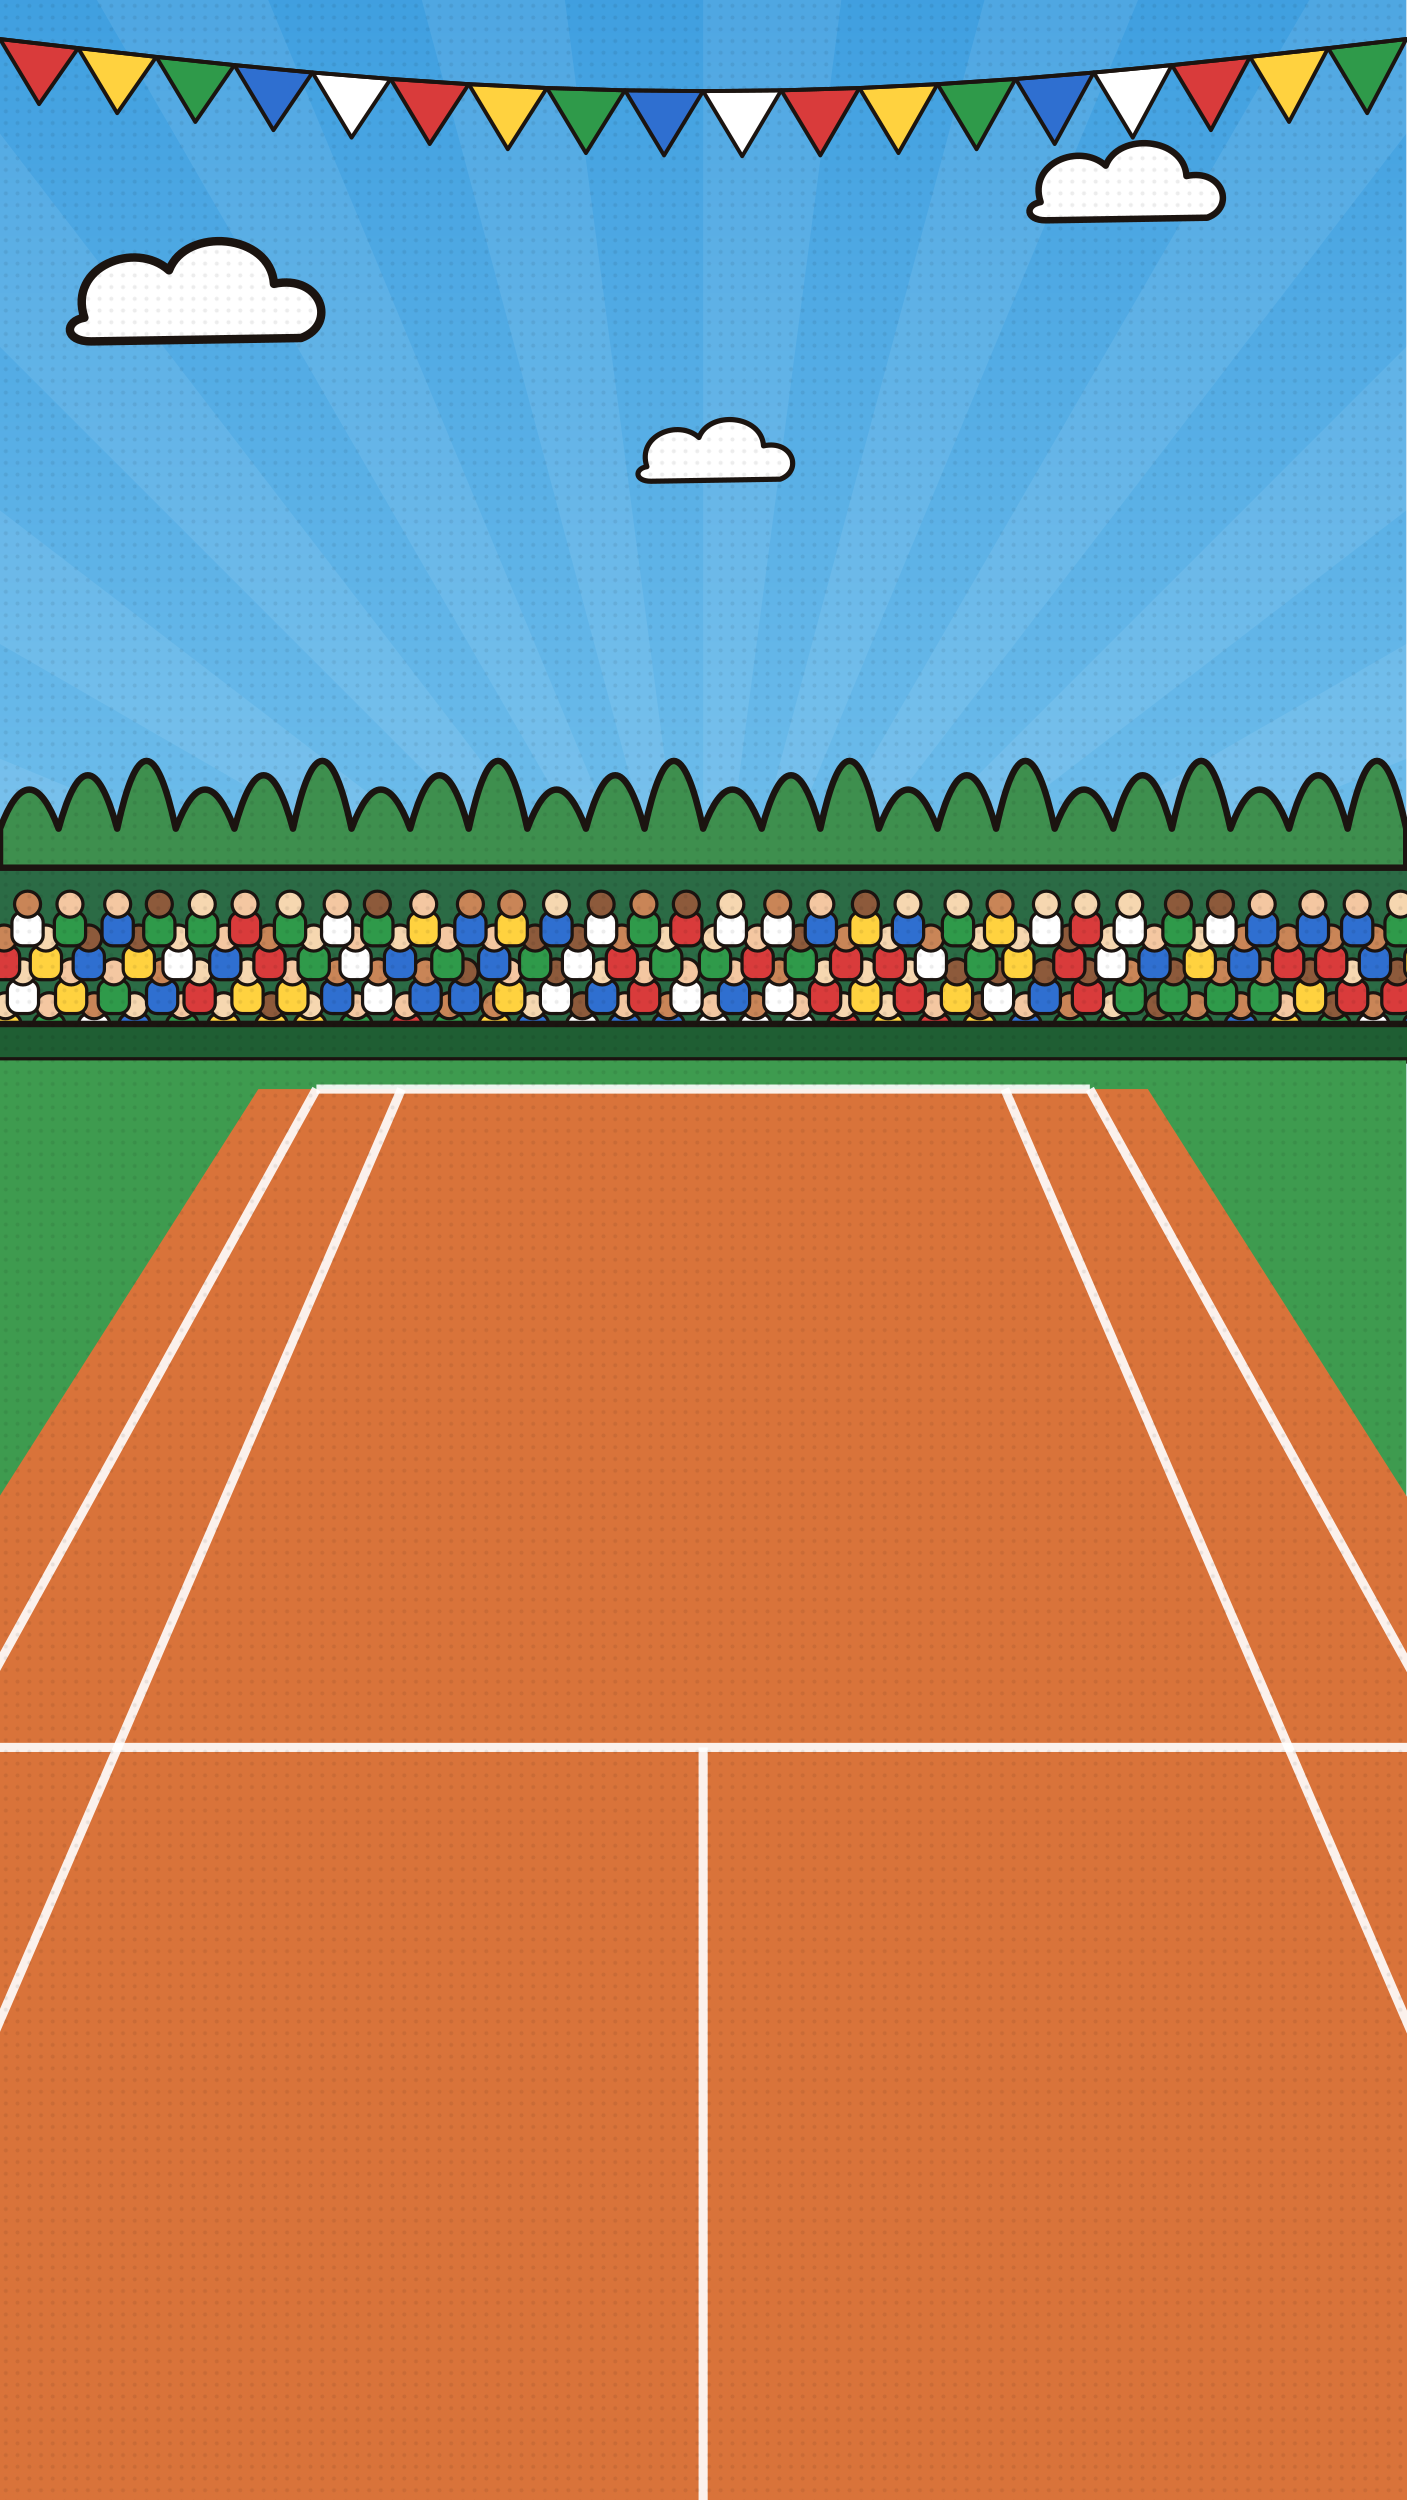
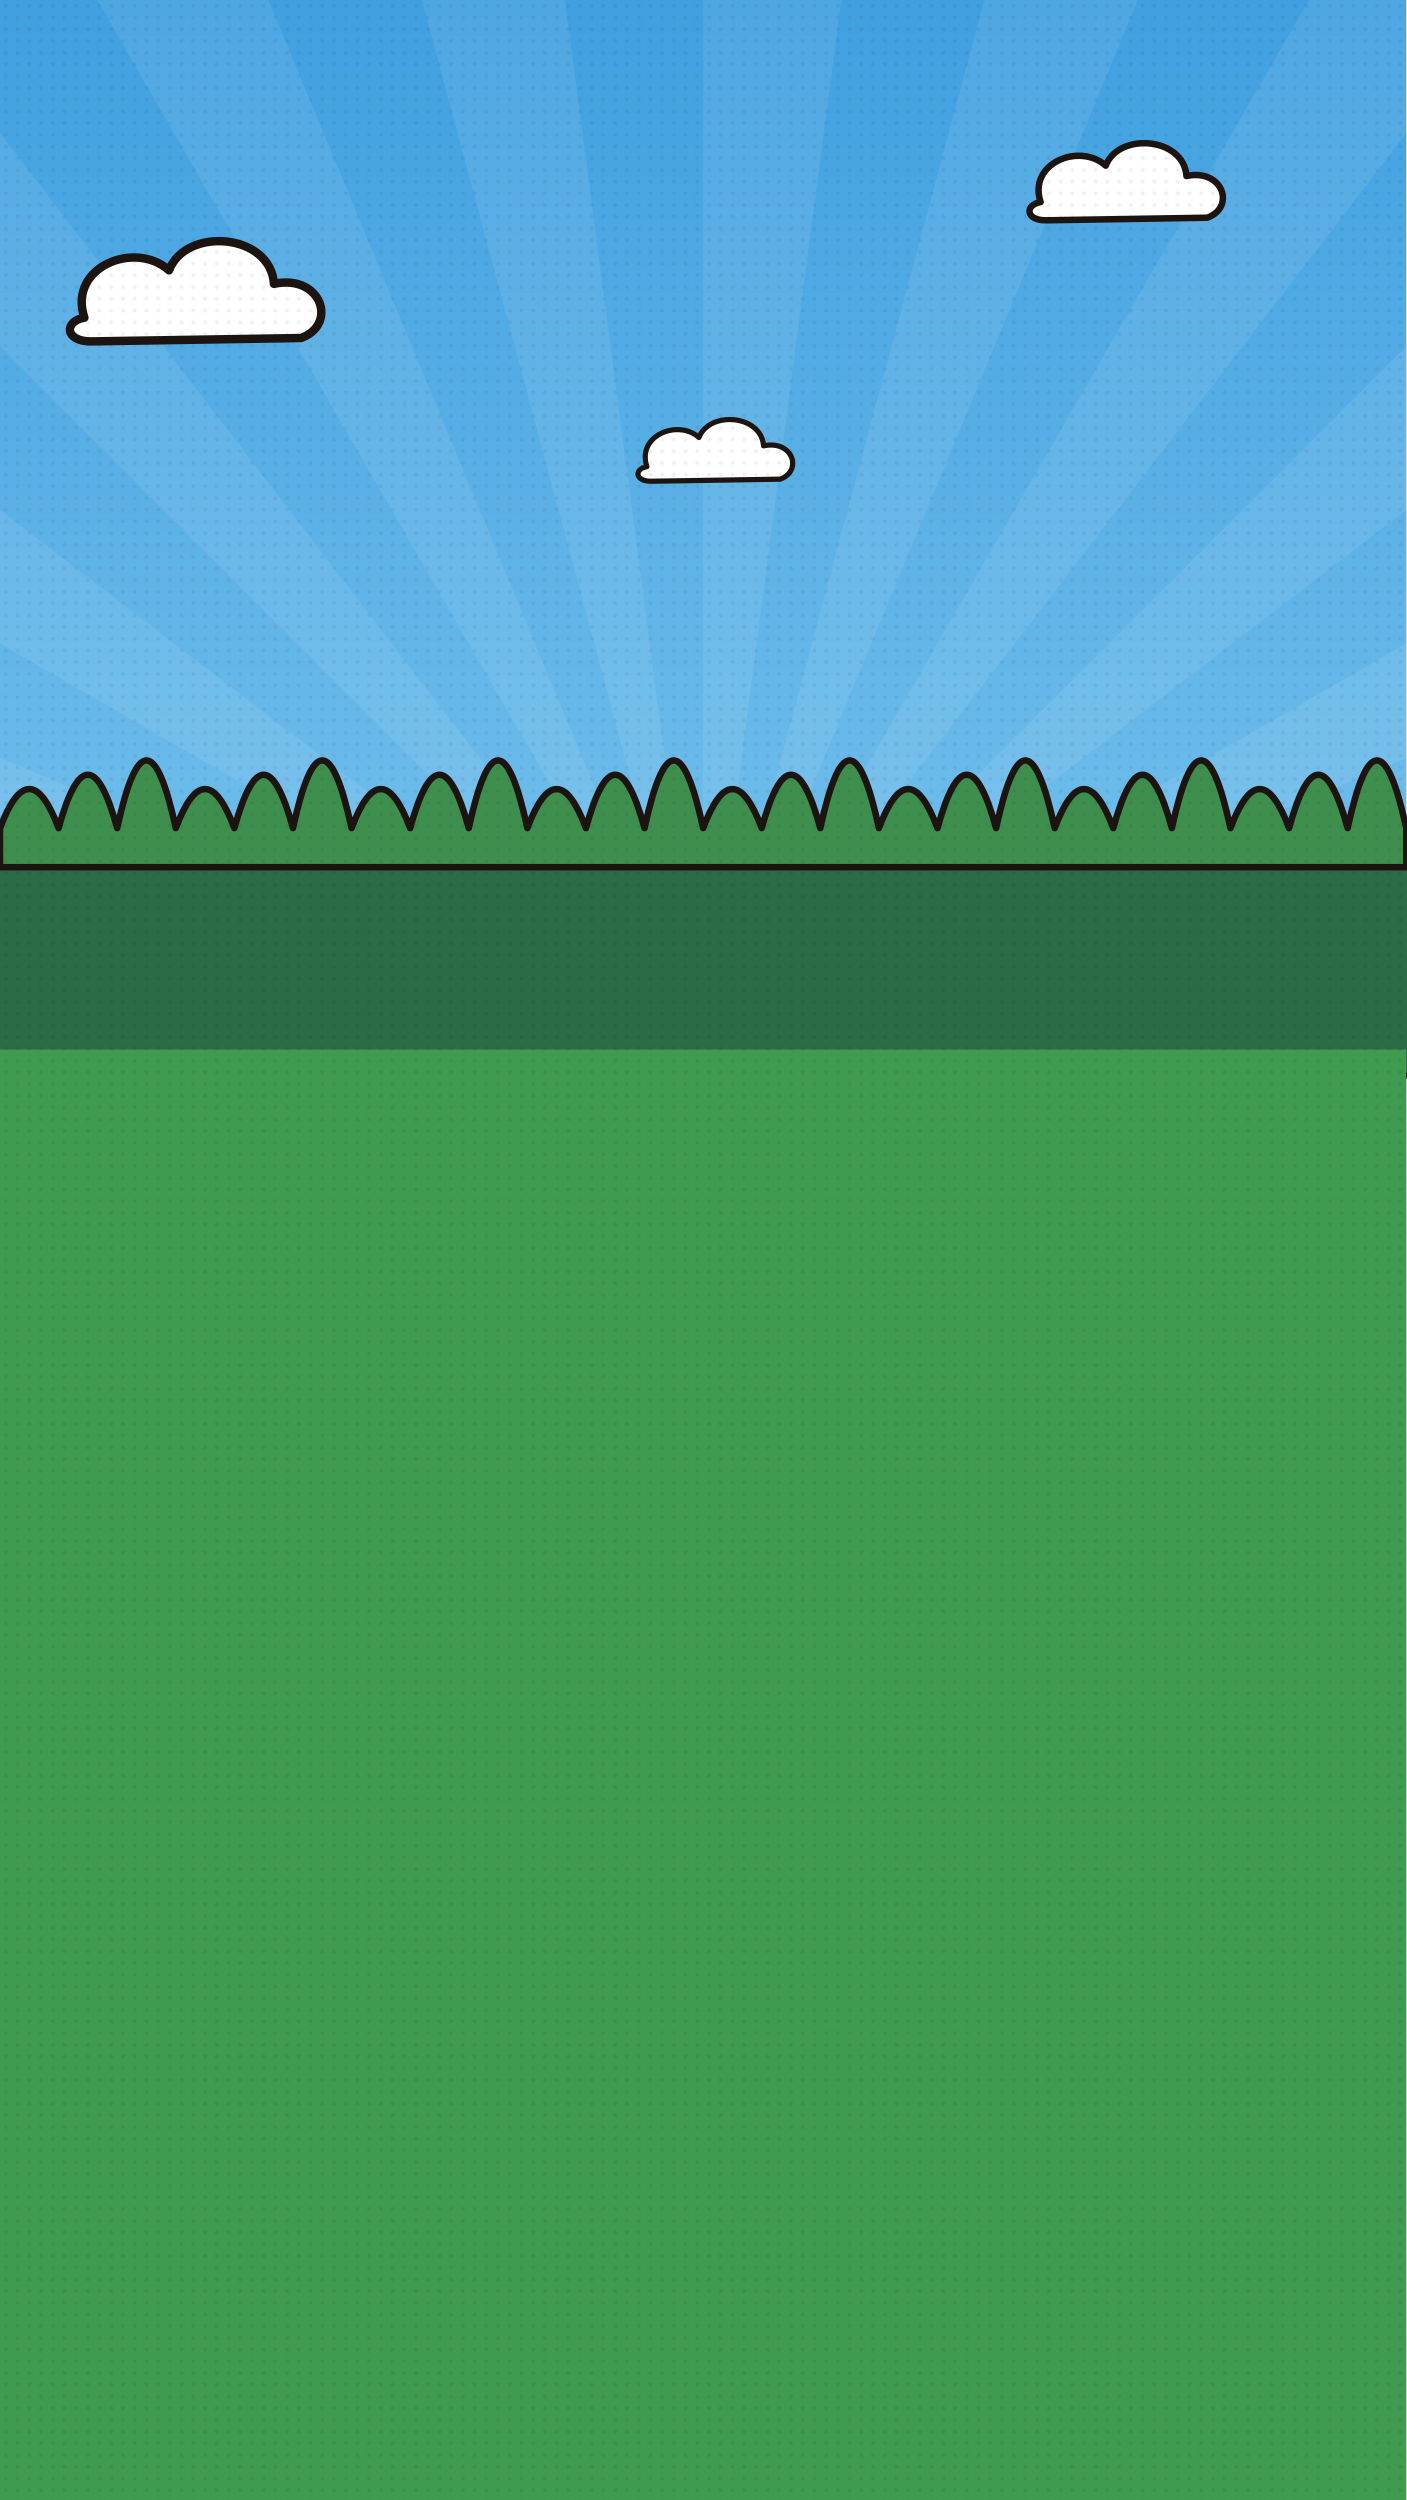
<svg xmlns="http://www.w3.org/2000/svg" width="1080" height="1920" viewBox="0 0 1080 1920">
  <style>.lg{font-family:'Luckiest Guy',sans-serif}.li{font-family:'Lilita One',sans-serif}</style>
  <defs>
    <linearGradient id="gold" x1="0" y1="0" x2="0" y2="1">
      <stop offset="0" stop-color="#fff2a8" />
      <stop offset=".45" stop-color="#ffc83a" />
      <stop offset="1" stop-color="#e08a12" />
    </linearGradient>
    <linearGradient id="goldText" x1="0" y1="0" x2="0" y2="1">
      <stop offset="0" stop-color="#fff7c2" />
      <stop offset=".5" stop-color="#ffd23f" />
      <stop offset=".51" stop-color="#ffb21e" />
      <stop offset="1" stop-color="#f47d12" />
    </linearGradient>
    <radialGradient id="ballG" cx=".38" cy=".32" r=".8">
      <stop offset="0" stop-color="#fbffb0" />
      <stop offset=".55" stop-color="#d9ef3b" />
      <stop offset="1" stop-color="#a9c21c" />
    </radialGradient>
    <pattern id="dots" width="9" height="9" patternUnits="userSpaceOnUse">
      <circle cx="4.5" cy="4.5" r="1.6" fill="#000" opacity=".16" />
    </pattern>
    <pattern id="dotsL" width="9" height="9" patternUnits="userSpaceOnUse">
      <circle cx="4.5" cy="4.5" r="1.6" fill="#fff" opacity=".18" />
    </pattern>
    <pattern id="grain" width="6" height="6" patternUnits="userSpaceOnUse">
      <circle cx="1" cy="2" r=".6" fill="#000" opacity=".06" />
      <circle cx="4" cy="5" r=".5" fill="#fff" opacity=".07" />
    </pattern>
    <filter id="comic" x="-20%" y="-20%" width="150%" height="150%">
      <feOffset dx="5" dy="6" in="SourceAlpha" result="o" />
      <feFlood flood-color="#000" flood-opacity=".38" />
      <feComposite in2="o" operator="in" result="s" />
      <feMerge>
        <feMergeNode in="s" />
        <feMergeNode in="SourceGraphic" />
      </feMerge>
    </filter>
  </defs>
  <linearGradient id="sky" x1="0" y1="0" x2="0" y2="1">
    <stop offset="0" stop-color="#3f9fe0" />
    <stop offset=".7" stop-color="#9fdcf6" />
    <stop offset="1" stop-color="#ffe9b0" />
  </linearGradient>
  <rect width="1080" height="1920" fill="url(#sky)" />
-   <path d="M540,806.4L2460,806.4L2443.57,1057.01Z" fill="#fff" opacity="0.08" />
-   <path d="M540,806.4L2394.58,1303.33L2313.85,1541.15Z" fill="#fff" opacity="0.08" />
-   <path d="M540,806.4L2202.77,1766.4L2063.24,1975.22Z" fill="#fff" opacity="0.08" />
-   <path d="M540,806.4L1897.65,2164.05L1708.82,2329.64Z" fill="#fff" opacity="0.08" />
-   <path d="M540,806.4L1500,2469.17L1274.75,2580.25Z" fill="#fff" opacity="0.08" />
-   <path d="M540,806.4L1036.93,2660.98L790.61,2709.97Z" fill="#fff" opacity="0.08" />
-   <path d="M540,806.4L540,2726.4L289.39,2709.97Z" fill="#fff" opacity="0.08" />
-   <path d="M540,806.4L43.07,2660.98L-194.75,2580.25Z" fill="#fff" opacity="0.08" />
-   <path d="M540,806.4L-420,2469.17L-628.82,2329.64Z" fill="#fff" opacity="0.08" />
-   <path d="M540,806.4L-817.65,2164.05L-983.24,1975.22Z" fill="#fff" opacity="0.08" />
-   <path d="M540,806.4L-1122.77,1766.4L-1233.85,1541.15Z" fill="#fff" opacity="0.08" />
-   <path d="M540,806.4L-1314.58,1303.33L-1363.57,1057.01Z" fill="#fff" opacity="0.08" />
-   <path d="M540,806.4L-1380,806.4L-1363.57,555.79Z" fill="#fff" opacity="0.08" />
-   <path d="M540,806.4L-1314.58,309.47L-1233.85,71.65Z" fill="#fff" opacity="0.08" />
-   <path d="M540,806.4L-1122.77,-153.6L-983.24,-362.42Z" fill="#fff" opacity="0.08" />
-   <path d="M540,806.4L-817.65,-551.25L-628.82,-716.84Z" fill="#fff" opacity="0.08" />
-   <path d="M540,806.4L-420,-856.37L-194.75,-967.45Z" fill="#fff" opacity="0.08" />
-   <path d="M540,806.4L43.07,-1048.18L289.39,-1097.17Z" fill="#fff" opacity="0.08" />
-   <path d="M540,806.4L540,-1113.6L790.61,-1097.17Z" fill="#fff" opacity="0.08" />
-   <path d="M540,806.4L1036.93,-1048.18L1274.75,-967.45Z" fill="#fff" opacity="0.08" />
-   <path d="M540,806.4L1500,-856.37L1708.82,-716.84Z" fill="#fff" opacity="0.08" />
-   <path d="M540,806.4L1897.65,-551.25L2063.24,-362.42Z" fill="#fff" opacity="0.08" />
-   <path d="M540,806.4L2202.77,-153.6L2313.85,71.65Z" fill="#fff" opacity="0.08" />
-   <path d="M540,806.4L2394.58,309.47L2443.57,555.79Z" fill="#fff" opacity="0.08" />
+   <path d="M540,806L2460,806L2443.57,1056.61Z" fill="#fff" opacity="0.08" />
+   <path d="M540,806L2394.58,1302.93L2313.85,1540.75Z" fill="#fff" opacity="0.08" />
+   <path d="M540,806L2202.77,1766L2063.24,1974.82Z" fill="#fff" opacity="0.08" />
+   <path d="M540,806L1897.65,2163.65L1708.82,2329.24Z" fill="#fff" opacity="0.08" />
+   <path d="M540,806L1500,2468.77L1274.75,2579.85Z" fill="#fff" opacity="0.08" />
+   <path d="M540,806L1036.93,2660.58L790.61,2709.57Z" fill="#fff" opacity="0.08" />
+   <path d="M540,806L540,2726L289.39,2709.57Z" fill="#fff" opacity="0.08" />
+   <path d="M540,806L43.07,2660.58L-194.75,2579.85Z" fill="#fff" opacity="0.08" />
+   <path d="M540,806L-420,2468.77L-628.82,2329.24Z" fill="#fff" opacity="0.08" />
+   <path d="M540,806L-817.65,2163.65L-983.24,1974.82Z" fill="#fff" opacity="0.08" />
+   <path d="M540,806L-1122.77,1766L-1233.85,1540.75Z" fill="#fff" opacity="0.08" />
+   <path d="M540,806L-1314.58,1302.93L-1363.57,1056.61Z" fill="#fff" opacity="0.08" />
+   <path d="M540,806L-1380,806L-1363.57,555.39Z" fill="#fff" opacity="0.08" />
+   <path d="M540,806L-1314.58,309.07L-1233.85,71.25Z" fill="#fff" opacity="0.08" />
+   <path d="M540,806L-1122.77,-154L-983.24,-362.82Z" fill="#fff" opacity="0.08" />
+   <path d="M540,806L-817.65,-551.65L-628.82,-717.24Z" fill="#fff" opacity="0.08" />
+   <path d="M540,806L-420,-856.77L-194.75,-967.85Z" fill="#fff" opacity="0.08" />
+   <path d="M540,806L43.07,-1048.58L289.39,-1097.57Z" fill="#fff" opacity="0.08" />
+   <path d="M540,806L540,-1114L790.61,-1097.57Z" fill="#fff" opacity="0.08" />
+   <path d="M540,806L1036.93,-1048.58L1274.75,-967.85Z" fill="#fff" opacity="0.08" />
+   <path d="M540,806L1500,-856.77L1708.82,-717.24Z" fill="#fff" opacity="0.08" />
+   <path d="M540,806L1897.65,-551.65L2063.24,-362.82Z" fill="#fff" opacity="0.08" />
+   <path d="M540,806L2202.77,-154L2313.85,71.25Z" fill="#fff" opacity="0.08" />
+   <path d="M540,806L2394.58,309.07L2443.57,555.39Z" fill="#fff" opacity="0.08" />
  <g transform="translate(64.8 192) scale(1.3)">
    <path d="M0,40 C-10,10 30,-6 50,12 C60,-14 110,-10 112,20 C140,14 150,44 128,52 L4,54 C-12,54 -12,42 0,40Z" fill="#fff" stroke="#1b1410" stroke-width="5" stroke-linejoin="round" stroke-linecap="round" />
  </g>
  <g transform="translate(799.2 115.2) scale(1)">
    <path d="M0,40 C-10,10 30,-6 50,12 C60,-14 110,-10 112,20 C140,14 150,44 128,52 L4,54 C-12,54 -12,42 0,40Z" fill="#fff" stroke="#1b1410" stroke-width="5" stroke-linejoin="round" stroke-linecap="round" />
  </g>
  <g transform="translate(496.8 326.4) scale(0.8)">
    <path d="M0,40 C-10,10 30,-6 50,12 C60,-14 110,-10 112,20 C140,14 150,44 128,52 L4,54 C-12,54 -12,42 0,40Z" fill="#fff" stroke="#1b1410" stroke-width="5" stroke-linejoin="round" stroke-linecap="round" />
  </g>
-   <path d="M0,636.4 Q22.5,576.4 45,636.4 Q67.5,554.4 90,636.4 Q112.5,532.4 135,636.4 Q157.5,576.4 180,636.4 Q202.5,554.4 225,636.4 Q247.5,532.4 270,636.4 Q292.5,576.4 315,636.4 Q337.5,554.4 360,636.4 Q382.5,532.4 405,636.4 Q427.5,576.4 450,636.4 Q472.5,554.4 495,636.4 Q517.5,532.4 540,636.4 Q562.5,576.4 585,636.4 Q607.5,554.4 630,636.4 Q652.5,532.4 675,636.4 Q697.5,576.4 720,636.4 Q742.5,554.4 765,636.4 Q787.5,532.4 810,636.4 Q832.5,576.4 855,636.4 Q877.5,554.4 900,636.4 Q922.5,532.4 945,636.4 Q967.5,576.4 990,636.4 Q1012.5,554.4 1035,636.4 Q1057.5,532.4 1080,636.4 V806.4 H0Z" fill="#3e8f4e" stroke="#1b1410" stroke-width="5" stroke-linejoin="round" stroke-linecap="round" />
-   <rect x="-10" y="666.4" width="1100" height="140" fill="#2b6b45" stroke="#1b1410" stroke-width="5" stroke-linejoin="round" stroke-linecap="round" />
-   <rect x="-7.86" y="778.4" width="24" height="26" rx="8" fill="#ffd23f" stroke="#1b1410" stroke-width="2.5" />
-   <circle cx="4.14" cy="772.4" r="10" fill="#f6d7b0" stroke="#1b1410" stroke-width="2.5" />
-   <rect x="25.74" y="778.4" width="24" height="26" rx="8" fill="#2f9a4a" stroke="#1b1410" stroke-width="2.5" />
-   <circle cx="37.74" cy="772.4" r="10" fill="#f4c7a1" stroke="#1b1410" stroke-width="2.5" />
-   <rect x="60.32" y="778.4" width="24" height="26" rx="8" fill="#fff" stroke="#1b1410" stroke-width="2.5" />
-   <circle cx="72.32" cy="772.4" r="10" fill="#c98557" stroke="#1b1410" stroke-width="2.5" />
-   <rect x="91.38" y="778.4" width="24" height="26" rx="8" fill="#2f6fd0" stroke="#1b1410" stroke-width="2.5" />
-   <circle cx="103.38" cy="772.4" r="10" fill="#f6d7b0" stroke="#1b1410" stroke-width="2.5" />
-   <rect x="127.96" y="778.4" width="24" height="26" rx="8" fill="#2f9a4a" stroke="#1b1410" stroke-width="2.5" />
-   <circle cx="139.96" cy="772.4" r="10" fill="#f4c7a1" stroke="#1b1410" stroke-width="2.5" />
-   <rect x="159.8" y="778.4" width="24" height="26" rx="8" fill="#ffd23f" stroke="#1b1410" stroke-width="2.5" />
-   <circle cx="171.8" cy="772.4" r="10" fill="#f6d7b0" stroke="#1b1410" stroke-width="2.5" />
-   <rect x="196.53" y="778.4" width="24" height="26" rx="8" fill="#ffd23f" stroke="#1b1410" stroke-width="2.5" />
-   <circle cx="208.53" cy="772.4" r="10" fill="#8d5a3b" stroke="#1b1410" stroke-width="2.5" />
-   <rect x="226.11" y="778.4" width="24" height="26" rx="8" fill="#ffd23f" stroke="#1b1410" stroke-width="2.5" />
-   <circle cx="238.11" cy="772.4" r="10" fill="#f6d7b0" stroke="#1b1410" stroke-width="2.5" />
-   <rect x="261.64" y="778.4" width="24" height="26" rx="8" fill="#2f9a4a" stroke="#1b1410" stroke-width="2.5" />
-   <circle cx="273.64" cy="772.4" r="10" fill="#f4c7a1" stroke="#1b1410" stroke-width="2.5" />
-   <rect x="299.95" y="778.4" width="24" height="26" rx="8" fill="#d93b3b" stroke="#1b1410" stroke-width="2.5" />
-   <circle cx="311.95" cy="772.4" r="10" fill="#f4c7a1" stroke="#1b1410" stroke-width="2.5" />
-   <rect x="333.09" y="778.4" width="24" height="26" rx="8" fill="#2f9a4a" stroke="#1b1410" stroke-width="2.5" />
-   <circle cx="345.09" cy="772.4" r="10" fill="#c98557" stroke="#1b1410" stroke-width="2.5" />
-   <rect x="367.91" y="778.4" width="24" height="26" rx="8" fill="#ffd23f" stroke="#1b1410" stroke-width="2.5" />
-   <circle cx="379.91" cy="772.4" r="10" fill="#c98557" stroke="#1b1410" stroke-width="2.5" />
-   <rect x="397.3" y="778.4" width="24" height="26" rx="8" fill="#2f6fd0" stroke="#1b1410" stroke-width="2.5" />
-   <circle cx="409.3" cy="772.4" r="10" fill="#f6d7b0" stroke="#1b1410" stroke-width="2.5" />
-   <rect x="435.27" y="778.4" width="24" height="26" rx="8" fill="#fff" stroke="#1b1410" stroke-width="2.5" />
-   <circle cx="447.27" cy="772.4" r="10" fill="#8d5a3b" stroke="#1b1410" stroke-width="2.5" />
-   <rect x="467.89" y="778.4" width="24" height="26" rx="8" fill="#2f6fd0" stroke="#1b1410" stroke-width="2.5" />
-   <circle cx="479.89" cy="772.4" r="10" fill="#f4c7a1" stroke="#1b1410" stroke-width="2.5" />
-   <rect x="501.47" y="778.4" width="24" height="26" rx="8" fill="#2f6fd0" stroke="#1b1410" stroke-width="2.5" />
-   <circle cx="513.47" cy="772.4" r="10" fill="#c98557" stroke="#1b1410" stroke-width="2.5" />
-   <rect x="535.66" y="778.4" width="24" height="26" rx="8" fill="#fff" stroke="#1b1410" stroke-width="2.5" />
-   <circle cx="547.66" cy="772.4" r="10" fill="#f4c7a1" stroke="#1b1410" stroke-width="2.5" />
-   <rect x="568.05" y="778.4" width="24" height="26" rx="8" fill="#fff" stroke="#1b1410" stroke-width="2.5" />
-   <circle cx="580.05" cy="772.4" r="10" fill="#c98557" stroke="#1b1410" stroke-width="2.5" />
-   <rect x="601.5" y="778.4" width="24" height="26" rx="8" fill="#fff" stroke="#1b1410" stroke-width="2.5" />
-   <circle cx="613.5" cy="772.4" r="10" fill="#f4c7a1" stroke="#1b1410" stroke-width="2.5" />
-   <rect x="635.67" y="778.4" width="24" height="26" rx="8" fill="#d93b3b" stroke="#1b1410" stroke-width="2.5" />
-   <circle cx="647.67" cy="772.4" r="10" fill="#f6d7b0" stroke="#1b1410" stroke-width="2.5" />
-   <rect x="670.11" y="778.4" width="24" height="26" rx="8" fill="#ffd23f" stroke="#1b1410" stroke-width="2.5" />
-   <circle cx="682.11" cy="772.4" r="10" fill="#f6d7b0" stroke="#1b1410" stroke-width="2.5" />
-   <rect x="705.96" y="778.4" width="24" height="26" rx="8" fill="#d93b3b" stroke="#1b1410" stroke-width="2.5" />
-   <circle cx="717.96" cy="772.4" r="10" fill="#f4c7a1" stroke="#1b1410" stroke-width="2.5" />
-   <rect x="740.41" y="778.4" width="24" height="26" rx="8" fill="#ffd23f" stroke="#1b1410" stroke-width="2.5" />
-   <circle cx="752.41" cy="772.4" r="10" fill="#8d5a3b" stroke="#1b1410" stroke-width="2.5" />
-   <rect x="775.58" y="778.4" width="24" height="26" rx="8" fill="#2f6fd0" stroke="#1b1410" stroke-width="2.5" />
-   <circle cx="787.58" cy="772.4" r="10" fill="#f4c7a1" stroke="#1b1410" stroke-width="2.5" />
-   <rect x="809.72" y="778.4" width="24" height="26" rx="8" fill="#2f9a4a" stroke="#1b1410" stroke-width="2.5" />
-   <circle cx="821.72" cy="772.4" r="10" fill="#c98557" stroke="#1b1410" stroke-width="2.5" />
-   <rect x="843.14" y="778.4" width="24" height="26" rx="8" fill="#2f9a4a" stroke="#1b1410" stroke-width="2.5" />
-   <circle cx="855.14" cy="772.4" r="10" fill="#f6d7b0" stroke="#1b1410" stroke-width="2.5" />
-   <rect x="877.74" y="778.4" width="24" height="26" rx="8" fill="#2f9a4a" stroke="#1b1410" stroke-width="2.5" />
-   <circle cx="889.74" cy="772.4" r="10" fill="#8d5a3b" stroke="#1b1410" stroke-width="2.5" />
-   <rect x="906.66" y="778.4" width="24" height="26" rx="8" fill="#2f9a4a" stroke="#1b1410" stroke-width="2.5" />
-   <circle cx="918.66" cy="772.4" r="10" fill="#c98557" stroke="#1b1410" stroke-width="2.5" />
-   <rect x="940.93" y="778.4" width="24" height="26" rx="8" fill="#2f6fd0" stroke="#1b1410" stroke-width="2.5" />
-   <circle cx="952.93" cy="772.4" r="10" fill="#c98557" stroke="#1b1410" stroke-width="2.5" />
-   <rect x="974.83" y="778.4" width="24" height="26" rx="8" fill="#ffd23f" stroke="#1b1410" stroke-width="2.5" />
-   <circle cx="986.83" cy="772.4" r="10" fill="#f4c7a1" stroke="#1b1410" stroke-width="2.5" />
-   <rect x="1012.83" y="778.4" width="24" height="26" rx="8" fill="#2f9a4a" stroke="#1b1410" stroke-width="2.5" />
-   <circle cx="1024.83" cy="772.4" r="10" fill="#8d5a3b" stroke="#1b1410" stroke-width="2.5" />
-   <rect x="1042.59" y="778.4" width="24" height="26" rx="8" fill="#fff" stroke="#1b1410" stroke-width="2.5" />
-   <circle cx="1054.59" cy="772.4" r="10" fill="#c98557" stroke="#1b1410" stroke-width="2.5" />
-   <rect x="1077.96" y="778.4" width="24" height="26" rx="8" fill="#2f6fd0" stroke="#1b1410" stroke-width="2.5" />
-   <circle cx="1089.96" cy="772.4" r="10" fill="#8d5a3b" stroke="#1b1410" stroke-width="2.5" />
-   <rect x="5.61" y="752.4" width="24" height="26" rx="8" fill="#fff" stroke="#1b1410" stroke-width="2.5" />
-   <circle cx="17.61" cy="746.4" r="10" fill="#f6d7b0" stroke="#1b1410" stroke-width="2.5" />
-   <rect x="42.63" y="752.4" width="24" height="26" rx="8" fill="#ffd23f" stroke="#1b1410" stroke-width="2.5" />
-   <circle cx="54.63" cy="746.4" r="10" fill="#f4c7a1" stroke="#1b1410" stroke-width="2.5" />
-   <rect x="75.42" y="752.4" width="24" height="26" rx="8" fill="#2f9a4a" stroke="#1b1410" stroke-width="2.5" />
-   <circle cx="87.42" cy="746.4" r="10" fill="#f4c7a1" stroke="#1b1410" stroke-width="2.5" />
-   <rect x="112.51" y="752.4" width="24" height="26" rx="8" fill="#2f6fd0" stroke="#1b1410" stroke-width="2.5" />
-   <circle cx="124.51" cy="746.4" r="10" fill="#c98557" stroke="#1b1410" stroke-width="2.5" />
-   <rect x="141.31" y="752.4" width="24" height="26" rx="8" fill="#d93b3b" stroke="#1b1410" stroke-width="2.5" />
-   <circle cx="153.31" cy="746.4" r="10" fill="#f6d7b0" stroke="#1b1410" stroke-width="2.5" />
-   <rect x="178.07" y="752.4" width="24" height="26" rx="8" fill="#ffd23f" stroke="#1b1410" stroke-width="2.5" />
-   <circle cx="190.07" cy="746.4" r="10" fill="#f6d7b0" stroke="#1b1410" stroke-width="2.5" />
-   <rect x="212.58" y="752.4" width="24" height="26" rx="8" fill="#ffd23f" stroke="#1b1410" stroke-width="2.5" />
-   <circle cx="224.58" cy="746.4" r="10" fill="#f4c7a1" stroke="#1b1410" stroke-width="2.5" />
-   <rect x="246.98" y="752.4" width="24" height="26" rx="8" fill="#2f6fd0" stroke="#1b1410" stroke-width="2.5" />
-   <circle cx="258.98" cy="746.4" r="10" fill="#c98557" stroke="#1b1410" stroke-width="2.5" />
-   <rect x="278.44" y="752.4" width="24" height="26" rx="8" fill="#fff" stroke="#1b1410" stroke-width="2.5" />
-   <circle cx="290.44" cy="746.4" r="10" fill="#c98557" stroke="#1b1410" stroke-width="2.5" />
-   <rect x="314.86" y="752.4" width="24" height="26" rx="8" fill="#2f6fd0" stroke="#1b1410" stroke-width="2.5" />
-   <circle cx="326.86" cy="746.4" r="10" fill="#c98557" stroke="#1b1410" stroke-width="2.5" />
-   <rect x="345.23" y="752.4" width="24" height="26" rx="8" fill="#2f6fd0" stroke="#1b1410" stroke-width="2.5" />
-   <circle cx="357.23" cy="746.4" r="10" fill="#8d5a3b" stroke="#1b1410" stroke-width="2.5" />
-   <rect x="379.12" y="752.4" width="24" height="26" rx="8" fill="#ffd23f" stroke="#1b1410" stroke-width="2.5" />
-   <circle cx="391.12" cy="746.4" r="10" fill="#f4c7a1" stroke="#1b1410" stroke-width="2.5" />
-   <rect x="415.01" y="752.4" width="24" height="26" rx="8" fill="#fff" stroke="#1b1410" stroke-width="2.5" />
-   <circle cx="427.01" cy="746.4" r="10" fill="#8d5a3b" stroke="#1b1410" stroke-width="2.5" />
-   <rect x="450.56" y="752.4" width="24" height="26" rx="8" fill="#2f6fd0" stroke="#1b1410" stroke-width="2.5" />
-   <circle cx="462.56" cy="746.4" r="10" fill="#f6d7b0" stroke="#1b1410" stroke-width="2.5" />
-   <rect x="482.7" y="752.4" width="24" height="26" rx="8" fill="#d93b3b" stroke="#1b1410" stroke-width="2.5" />
-   <circle cx="494.7" cy="746.4" r="10" fill="#f4c7a1" stroke="#1b1410" stroke-width="2.5" />
-   <rect x="515.25" y="752.4" width="24" height="26" rx="8" fill="#fff" stroke="#1b1410" stroke-width="2.5" />
-   <circle cx="527.25" cy="746.4" r="10" fill="#f4c7a1" stroke="#1b1410" stroke-width="2.5" />
-   <rect x="551.71" y="752.4" width="24" height="26" rx="8" fill="#2f6fd0" stroke="#1b1410" stroke-width="2.5" />
-   <circle cx="563.71" cy="746.4" r="10" fill="#f4c7a1" stroke="#1b1410" stroke-width="2.5" />
-   <rect x="586.52" y="752.4" width="24" height="26" rx="8" fill="#fff" stroke="#1b1410" stroke-width="2.5" />
-   <circle cx="598.52" cy="746.4" r="10" fill="#c98557" stroke="#1b1410" stroke-width="2.5" />
-   <rect x="621.65" y="752.4" width="24" height="26" rx="8" fill="#d93b3b" stroke="#1b1410" stroke-width="2.5" />
-   <circle cx="633.65" cy="746.4" r="10" fill="#f6d7b0" stroke="#1b1410" stroke-width="2.5" />
-   <rect x="652.63" y="752.4" width="24" height="26" rx="8" fill="#ffd23f" stroke="#1b1410" stroke-width="2.5" />
-   <circle cx="664.63" cy="746.4" r="10" fill="#f6d7b0" stroke="#1b1410" stroke-width="2.5" />
-   <rect x="686.76" y="752.4" width="24" height="26" rx="8" fill="#d93b3b" stroke="#1b1410" stroke-width="2.5" />
-   <circle cx="698.76" cy="746.4" r="10" fill="#f6d7b0" stroke="#1b1410" stroke-width="2.5" />
-   <rect x="722.95" y="752.4" width="24" height="26" rx="8" fill="#ffd23f" stroke="#1b1410" stroke-width="2.5" />
-   <circle cx="734.95" cy="746.4" r="10" fill="#8d5a3b" stroke="#1b1410" stroke-width="2.5" />
-   <rect x="754.46" y="752.4" width="24" height="26" rx="8" fill="#fff" stroke="#1b1410" stroke-width="2.5" />
-   <circle cx="766.46" cy="746.4" r="10" fill="#8d5a3b" stroke="#1b1410" stroke-width="2.5" />
-   <rect x="790.39" y="752.4" width="24" height="26" rx="8" fill="#2f6fd0" stroke="#1b1410" stroke-width="2.5" />
-   <circle cx="802.39" cy="746.4" r="10" fill="#8d5a3b" stroke="#1b1410" stroke-width="2.5" />
-   <rect x="823.56" y="752.4" width="24" height="26" rx="8" fill="#d93b3b" stroke="#1b1410" stroke-width="2.5" />
-   <circle cx="835.56" cy="746.4" r="10" fill="#8d5a3b" stroke="#1b1410" stroke-width="2.5" />
-   <rect x="855.64" y="752.4" width="24" height="26" rx="8" fill="#2f9a4a" stroke="#1b1410" stroke-width="2.5" />
-   <circle cx="867.64" cy="746.4" r="10" fill="#c98557" stroke="#1b1410" stroke-width="2.5" />
-   <rect x="889.38" y="752.4" width="24" height="26" rx="8" fill="#2f9a4a" stroke="#1b1410" stroke-width="2.5" />
-   <circle cx="901.38" cy="746.4" r="10" fill="#8d5a3b" stroke="#1b1410" stroke-width="2.5" />
-   <rect x="925.79" y="752.4" width="24" height="26" rx="8" fill="#2f9a4a" stroke="#1b1410" stroke-width="2.5" />
-   <circle cx="937.79" cy="746.4" r="10" fill="#c98557" stroke="#1b1410" stroke-width="2.5" />
-   <rect x="959.14" y="752.4" width="24" height="26" rx="8" fill="#2f9a4a" stroke="#1b1410" stroke-width="2.5" />
-   <circle cx="971.14" cy="746.4" r="10" fill="#c98557" stroke="#1b1410" stroke-width="2.5" />
-   <rect x="994.16" y="752.4" width="24" height="26" rx="8" fill="#ffd23f" stroke="#1b1410" stroke-width="2.5" />
-   <circle cx="1006.16" cy="746.4" r="10" fill="#8d5a3b" stroke="#1b1410" stroke-width="2.5" />
-   <rect x="1026.47" y="752.4" width="24" height="26" rx="8" fill="#d93b3b" stroke="#1b1410" stroke-width="2.5" />
-   <circle cx="1038.47" cy="746.4" r="10" fill="#f6d7b0" stroke="#1b1410" stroke-width="2.5" />
-   <rect x="1061.2" y="752.4" width="24" height="26" rx="8" fill="#d93b3b" stroke="#1b1410" stroke-width="2.5" />
-   <circle cx="1073.2" cy="746.4" r="10" fill="#8d5a3b" stroke="#1b1410" stroke-width="2.5" />
-   <rect x="1093.82" y="752.4" width="24" height="26" rx="8" fill="#d93b3b" stroke="#1b1410" stroke-width="2.5" />
-   <circle cx="1105.82" cy="746.4" r="10" fill="#f6d7b0" stroke="#1b1410" stroke-width="2.5" />
-   <rect x="-8.9" y="726.4" width="24" height="26" rx="8" fill="#d93b3b" stroke="#1b1410" stroke-width="2.5" />
-   <circle cx="3.1" cy="720.4" r="10" fill="#c98557" stroke="#1b1410" stroke-width="2.5" />
-   <rect x="23.25" y="726.4" width="24" height="26" rx="8" fill="#ffd23f" stroke="#1b1410" stroke-width="2.5" />
-   <circle cx="35.25" cy="720.4" r="10" fill="#f6d7b0" stroke="#1b1410" stroke-width="2.5" />
-   <rect x="56.18" y="726.4" width="24" height="26" rx="8" fill="#2f6fd0" stroke="#1b1410" stroke-width="2.5" />
-   <circle cx="68.18" cy="720.4" r="10" fill="#8d5a3b" stroke="#1b1410" stroke-width="2.5" />
-   <rect x="94.61" y="726.4" width="24" height="26" rx="8" fill="#ffd23f" stroke="#1b1410" stroke-width="2.5" />
-   <circle cx="106.61" cy="720.4" r="10" fill="#8d5a3b" stroke="#1b1410" stroke-width="2.5" />
-   <rect x="125.13" y="726.4" width="24" height="26" rx="8" fill="#fff" stroke="#1b1410" stroke-width="2.5" />
-   <circle cx="137.13" cy="720.4" r="10" fill="#f6d7b0" stroke="#1b1410" stroke-width="2.5" />
-   <rect x="161.05" y="726.4" width="24" height="26" rx="8" fill="#2f6fd0" stroke="#1b1410" stroke-width="2.5" />
-   <circle cx="173.05" cy="720.4" r="10" fill="#f4c7a1" stroke="#1b1410" stroke-width="2.5" />
-   <rect x="194.97" y="726.4" width="24" height="26" rx="8" fill="#d93b3b" stroke="#1b1410" stroke-width="2.5" />
-   <circle cx="206.97" cy="720.4" r="10" fill="#c98557" stroke="#1b1410" stroke-width="2.5" />
-   <rect x="228.92" y="726.4" width="24" height="26" rx="8" fill="#2f9a4a" stroke="#1b1410" stroke-width="2.5" />
-   <circle cx="240.92" cy="720.4" r="10" fill="#f6d7b0" stroke="#1b1410" stroke-width="2.5" />
-   <rect x="261.09" y="726.4" width="24" height="26" rx="8" fill="#fff" stroke="#1b1410" stroke-width="2.5" />
-   <circle cx="273.09" cy="720.4" r="10" fill="#f4c7a1" stroke="#1b1410" stroke-width="2.5" />
-   <rect x="295.22" y="726.4" width="24" height="26" rx="8" fill="#2f6fd0" stroke="#1b1410" stroke-width="2.5" />
-   <circle cx="307.22" cy="720.4" r="10" fill="#f6d7b0" stroke="#1b1410" stroke-width="2.5" />
-   <rect x="331.56" y="726.4" width="24" height="26" rx="8" fill="#2f9a4a" stroke="#1b1410" stroke-width="2.5" />
-   <circle cx="343.56" cy="720.4" r="10" fill="#f4c7a1" stroke="#1b1410" stroke-width="2.5" />
-   <rect x="367.53" y="726.4" width="24" height="26" rx="8" fill="#2f6fd0" stroke="#1b1410" stroke-width="2.5" />
-   <circle cx="379.53" cy="720.4" r="10" fill="#f4c7a1" stroke="#1b1410" stroke-width="2.5" />
-   <rect x="398.98" y="726.4" width="24" height="26" rx="8" fill="#2f9a4a" stroke="#1b1410" stroke-width="2.5" />
-   <circle cx="410.98" cy="720.4" r="10" fill="#8d5a3b" stroke="#1b1410" stroke-width="2.5" />
-   <rect x="431.91" y="726.4" width="24" height="26" rx="8" fill="#fff" stroke="#1b1410" stroke-width="2.5" />
-   <circle cx="443.91" cy="720.4" r="10" fill="#8d5a3b" stroke="#1b1410" stroke-width="2.5" />
-   <rect x="465.62" y="726.4" width="24" height="26" rx="8" fill="#d93b3b" stroke="#1b1410" stroke-width="2.5" />
-   <circle cx="477.62" cy="720.4" r="10" fill="#c98557" stroke="#1b1410" stroke-width="2.5" />
-   <rect x="499.68" y="726.4" width="24" height="26" rx="8" fill="#2f9a4a" stroke="#1b1410" stroke-width="2.5" />
-   <circle cx="511.68" cy="720.4" r="10" fill="#f6d7b0" stroke="#1b1410" stroke-width="2.5" />
-   <rect x="537.12" y="726.4" width="24" height="26" rx="8" fill="#2f9a4a" stroke="#1b1410" stroke-width="2.5" />
-   <circle cx="549.12" cy="720.4" r="10" fill="#f6d7b0" stroke="#1b1410" stroke-width="2.5" />
-   <rect x="569.88" y="726.4" width="24" height="26" rx="8" fill="#d93b3b" stroke="#1b1410" stroke-width="2.5" />
-   <circle cx="581.88" cy="720.4" r="10" fill="#f4c7a1" stroke="#1b1410" stroke-width="2.5" />
-   <rect x="603.02" y="726.4" width="24" height="26" rx="8" fill="#2f9a4a" stroke="#1b1410" stroke-width="2.5" />
-   <circle cx="615.02" cy="720.4" r="10" fill="#8d5a3b" stroke="#1b1410" stroke-width="2.5" />
-   <rect x="637.8" y="726.4" width="24" height="26" rx="8" fill="#d93b3b" stroke="#1b1410" stroke-width="2.5" />
-   <circle cx="649.8" cy="720.4" r="10" fill="#c98557" stroke="#1b1410" stroke-width="2.5" />
-   <rect x="671.37" y="726.4" width="24" height="26" rx="8" fill="#d93b3b" stroke="#1b1410" stroke-width="2.5" />
-   <circle cx="683.37" cy="720.4" r="10" fill="#f6d7b0" stroke="#1b1410" stroke-width="2.5" />
-   <rect x="702.91" y="726.4" width="24" height="26" rx="8" fill="#fff" stroke="#1b1410" stroke-width="2.5" />
-   <circle cx="714.91" cy="720.4" r="10" fill="#c98557" stroke="#1b1410" stroke-width="2.5" />
-   <rect x="741.6" y="726.4" width="24" height="26" rx="8" fill="#2f9a4a" stroke="#1b1410" stroke-width="2.5" />
-   <circle cx="753.6" cy="720.4" r="10" fill="#f6d7b0" stroke="#1b1410" stroke-width="2.5" />
-   <rect x="770.13" y="726.4" width="24" height="26" rx="8" fill="#ffd23f" stroke="#1b1410" stroke-width="2.5" />
-   <circle cx="782.13" cy="720.4" r="10" fill="#f6d7b0" stroke="#1b1410" stroke-width="2.5" />
-   <rect x="809.24" y="726.4" width="24" height="26" rx="8" fill="#d93b3b" stroke="#1b1410" stroke-width="2.5" />
-   <circle cx="821.24" cy="720.4" r="10" fill="#8d5a3b" stroke="#1b1410" stroke-width="2.5" />
-   <rect x="841.54" y="726.4" width="24" height="26" rx="8" fill="#fff" stroke="#1b1410" stroke-width="2.5" />
-   <circle cx="853.54" cy="720.4" r="10" fill="#f6d7b0" stroke="#1b1410" stroke-width="2.5" />
-   <rect x="874.68" y="726.4" width="24" height="26" rx="8" fill="#2f6fd0" stroke="#1b1410" stroke-width="2.5" />
-   <circle cx="886.68" cy="720.4" r="10" fill="#f4c7a1" stroke="#1b1410" stroke-width="2.5" />
-   <rect x="909.44" y="726.4" width="24" height="26" rx="8" fill="#ffd23f" stroke="#1b1410" stroke-width="2.5" />
-   <circle cx="921.44" cy="720.4" r="10" fill="#f6d7b0" stroke="#1b1410" stroke-width="2.5" />
-   <rect x="943.58" y="726.4" width="24" height="26" rx="8" fill="#2f6fd0" stroke="#1b1410" stroke-width="2.5" />
-   <circle cx="955.58" cy="720.4" r="10" fill="#c98557" stroke="#1b1410" stroke-width="2.5" />
-   <rect x="977.32" y="726.4" width="24" height="26" rx="8" fill="#d93b3b" stroke="#1b1410" stroke-width="2.5" />
-   <circle cx="989.32" cy="720.4" r="10" fill="#c98557" stroke="#1b1410" stroke-width="2.5" />
-   <rect x="1010.35" y="726.4" width="24" height="26" rx="8" fill="#d93b3b" stroke="#1b1410" stroke-width="2.5" />
-   <circle cx="1022.35" cy="720.4" r="10" fill="#c98557" stroke="#1b1410" stroke-width="2.5" />
-   <rect x="1043.95" y="726.4" width="24" height="26" rx="8" fill="#2f6fd0" stroke="#1b1410" stroke-width="2.5" />
-   <circle cx="1055.95" cy="720.4" r="10" fill="#c98557" stroke="#1b1410" stroke-width="2.5" />
-   <rect x="1078.78" y="726.4" width="24" height="26" rx="8" fill="#ffd23f" stroke="#1b1410" stroke-width="2.5" />
-   <circle cx="1090.78" cy="720.4" r="10" fill="#f4c7a1" stroke="#1b1410" stroke-width="2.5" />
-   <rect x="9.15" y="700.4" width="24" height="26" rx="8" fill="#fff" stroke="#1b1410" stroke-width="2.5" />
-   <circle cx="21.15" cy="694.4" r="10" fill="#c98557" stroke="#1b1410" stroke-width="2.5" />
-   <rect x="41.74" y="700.4" width="24" height="26" rx="8" fill="#2f9a4a" stroke="#1b1410" stroke-width="2.5" />
-   <circle cx="53.74" cy="694.4" r="10" fill="#f4c7a1" stroke="#1b1410" stroke-width="2.5" />
-   <rect x="78.36" y="700.4" width="24" height="26" rx="8" fill="#2f6fd0" stroke="#1b1410" stroke-width="2.5" />
-   <circle cx="90.36" cy="694.4" r="10" fill="#f4c7a1" stroke="#1b1410" stroke-width="2.5" />
-   <rect x="110.35" y="700.4" width="24" height="26" rx="8" fill="#2f9a4a" stroke="#1b1410" stroke-width="2.5" />
-   <circle cx="122.35" cy="694.4" r="10" fill="#8d5a3b" stroke="#1b1410" stroke-width="2.5" />
-   <rect x="143.35" y="700.4" width="24" height="26" rx="8" fill="#2f9a4a" stroke="#1b1410" stroke-width="2.5" />
-   <circle cx="155.35" cy="694.4" r="10" fill="#f6d7b0" stroke="#1b1410" stroke-width="2.5" />
-   <rect x="176.22" y="700.4" width="24" height="26" rx="8" fill="#d93b3b" stroke="#1b1410" stroke-width="2.5" />
-   <circle cx="188.22" cy="694.4" r="10" fill="#f4c7a1" stroke="#1b1410" stroke-width="2.5" />
-   <rect x="210.74" y="700.4" width="24" height="26" rx="8" fill="#2f9a4a" stroke="#1b1410" stroke-width="2.5" />
-   <circle cx="222.74" cy="694.4" r="10" fill="#f6d7b0" stroke="#1b1410" stroke-width="2.5" />
-   <rect x="246.93" y="700.4" width="24" height="26" rx="8" fill="#fff" stroke="#1b1410" stroke-width="2.5" />
-   <circle cx="258.93" cy="694.4" r="10" fill="#f4c7a1" stroke="#1b1410" stroke-width="2.5" />
-   <rect x="277.81" y="700.4" width="24" height="26" rx="8" fill="#2f9a4a" stroke="#1b1410" stroke-width="2.5" />
-   <circle cx="289.81" cy="694.4" r="10" fill="#8d5a3b" stroke="#1b1410" stroke-width="2.5" />
-   <rect x="313.41" y="700.4" width="24" height="26" rx="8" fill="#ffd23f" stroke="#1b1410" stroke-width="2.5" />
-   <circle cx="325.41" cy="694.4" r="10" fill="#f4c7a1" stroke="#1b1410" stroke-width="2.5" />
-   <rect x="349.28" y="700.4" width="24" height="26" rx="8" fill="#2f6fd0" stroke="#1b1410" stroke-width="2.5" />
-   <circle cx="361.28" cy="694.4" r="10" fill="#c98557" stroke="#1b1410" stroke-width="2.5" />
-   <rect x="381.01" y="700.4" width="24" height="26" rx="8" fill="#ffd23f" stroke="#1b1410" stroke-width="2.5" />
-   <circle cx="393.01" cy="694.4" r="10" fill="#c98557" stroke="#1b1410" stroke-width="2.5" />
-   <rect x="415.4" y="700.4" width="24" height="26" rx="8" fill="#2f6fd0" stroke="#1b1410" stroke-width="2.5" />
-   <circle cx="427.4" cy="694.4" r="10" fill="#f6d7b0" stroke="#1b1410" stroke-width="2.5" />
-   <rect x="449.65" y="700.4" width="24" height="26" rx="8" fill="#fff" stroke="#1b1410" stroke-width="2.5" />
-   <circle cx="461.65" cy="694.4" r="10" fill="#8d5a3b" stroke="#1b1410" stroke-width="2.5" />
-   <rect x="482.54" y="700.4" width="24" height="26" rx="8" fill="#2f9a4a" stroke="#1b1410" stroke-width="2.5" />
-   <circle cx="494.54" cy="694.4" r="10" fill="#c98557" stroke="#1b1410" stroke-width="2.5" />
-   <rect x="515.1" y="700.4" width="24" height="26" rx="8" fill="#d93b3b" stroke="#1b1410" stroke-width="2.5" />
-   <circle cx="527.1" cy="694.4" r="10" fill="#8d5a3b" stroke="#1b1410" stroke-width="2.5" />
-   <rect x="549.29" y="700.4" width="24" height="26" rx="8" fill="#fff" stroke="#1b1410" stroke-width="2.5" />
-   <circle cx="561.29" cy="694.4" r="10" fill="#f6d7b0" stroke="#1b1410" stroke-width="2.5" />
-   <rect x="585.29" y="700.4" width="24" height="26" rx="8" fill="#fff" stroke="#1b1410" stroke-width="2.5" />
-   <circle cx="597.29" cy="694.4" r="10" fill="#c98557" stroke="#1b1410" stroke-width="2.5" />
-   <rect x="618.41" y="700.4" width="24" height="26" rx="8" fill="#2f6fd0" stroke="#1b1410" stroke-width="2.5" />
-   <circle cx="630.41" cy="694.4" r="10" fill="#f4c7a1" stroke="#1b1410" stroke-width="2.5" />
-   <rect x="652.61" y="700.4" width="24" height="26" rx="8" fill="#ffd23f" stroke="#1b1410" stroke-width="2.5" />
-   <circle cx="664.61" cy="694.4" r="10" fill="#8d5a3b" stroke="#1b1410" stroke-width="2.5" />
-   <rect x="685.35" y="700.4" width="24" height="26" rx="8" fill="#2f6fd0" stroke="#1b1410" stroke-width="2.5" />
-   <circle cx="697.35" cy="694.4" r="10" fill="#f6d7b0" stroke="#1b1410" stroke-width="2.5" />
-   <rect x="723.73" y="700.4" width="24" height="26" rx="8" fill="#2f9a4a" stroke="#1b1410" stroke-width="2.5" />
-   <circle cx="735.73" cy="694.4" r="10" fill="#f6d7b0" stroke="#1b1410" stroke-width="2.5" />
-   <rect x="756.07" y="700.4" width="24" height="26" rx="8" fill="#ffd23f" stroke="#1b1410" stroke-width="2.5" />
-   <circle cx="768.07" cy="694.4" r="10" fill="#c98557" stroke="#1b1410" stroke-width="2.5" />
-   <rect x="791.64" y="700.4" width="24" height="26" rx="8" fill="#fff" stroke="#1b1410" stroke-width="2.5" />
-   <circle cx="803.64" cy="694.4" r="10" fill="#f6d7b0" stroke="#1b1410" stroke-width="2.5" />
-   <rect x="821.96" y="700.4" width="24" height="26" rx="8" fill="#d93b3b" stroke="#1b1410" stroke-width="2.5" />
-   <circle cx="833.96" cy="694.4" r="10" fill="#f6d7b0" stroke="#1b1410" stroke-width="2.5" />
-   <rect x="855.65" y="700.4" width="24" height="26" rx="8" fill="#fff" stroke="#1b1410" stroke-width="2.5" />
-   <circle cx="867.65" cy="694.4" r="10" fill="#f6d7b0" stroke="#1b1410" stroke-width="2.5" />
-   <rect x="893.06" y="700.4" width="24" height="26" rx="8" fill="#2f9a4a" stroke="#1b1410" stroke-width="2.5" />
-   <circle cx="905.06" cy="694.4" r="10" fill="#8d5a3b" stroke="#1b1410" stroke-width="2.5" />
-   <rect x="925.32" y="700.4" width="24" height="26" rx="8" fill="#fff" stroke="#1b1410" stroke-width="2.5" />
-   <circle cx="937.32" cy="694.4" r="10" fill="#8d5a3b" stroke="#1b1410" stroke-width="2.5" />
-   <rect x="957.38" y="700.4" width="24" height="26" rx="8" fill="#2f6fd0" stroke="#1b1410" stroke-width="2.5" />
-   <circle cx="969.38" cy="694.4" r="10" fill="#f4c7a1" stroke="#1b1410" stroke-width="2.5" />
-   <rect x="996.31" y="700.4" width="24" height="26" rx="8" fill="#2f6fd0" stroke="#1b1410" stroke-width="2.5" />
-   <circle cx="1008.31" cy="694.4" r="10" fill="#f4c7a1" stroke="#1b1410" stroke-width="2.5" />
-   <rect x="1030.31" y="700.4" width="24" height="26" rx="8" fill="#2f6fd0" stroke="#1b1410" stroke-width="2.5" />
-   <circle cx="1042.31" cy="694.4" r="10" fill="#f4c7a1" stroke="#1b1410" stroke-width="2.5" />
-   <rect x="1063.63" y="700.4" width="24" height="26" rx="8" fill="#2f9a4a" stroke="#1b1410" stroke-width="2.5" />
-   <circle cx="1075.63" cy="694.4" r="10" fill="#f6d7b0" stroke="#1b1410" stroke-width="2.5" />
-   <rect x="1094.64" y="700.4" width="24" height="26" rx="8" fill="#2f9a4a" stroke="#1b1410" stroke-width="2.5" />
-   <circle cx="1106.64" cy="694.4" r="10" fill="#f4c7a1" stroke="#1b1410" stroke-width="2.5" />
-   <rect x="-10" y="786.4" width="1100" height="28" fill="#1f5e33" stroke="#1b1410" stroke-width="5" stroke-linejoin="round" stroke-linecap="round" />
-   <rect x="0" y="814.4" width="1080" height="1920" fill="#3e9b4f" />
-   <path d="M198.45,836.4 L881.55,836.4 L1595.7,1960 L-515.7,1960Z" fill="#d9733a" />
-   <line x1="243" y1="836.4" x2="-378" y2="1960" stroke="#fff" stroke-width="7" opacity=".9" />
-   <line x1="308.34" y1="836.4" x2="-176.04" y2="1960" stroke="#fff" stroke-width="7" opacity=".9" />
-   <line x1="771.66" y1="836.4" x2="1256.04" y2="1960" stroke="#fff" stroke-width="7" opacity=".9" />
-   <line x1="837" y1="836.4" x2="1458" y2="1960" stroke="#fff" stroke-width="7" opacity=".9" />
-   <line x1="243" y1="836.4" x2="837" y2="836.4" stroke="#fff" stroke-width="7" opacity=".9" />
-   <line x1="-36.45" y1="1342.02" x2="1116.45" y2="1342.02" stroke="#fff" stroke-width="7" opacity=".9" />
-   <line x1="540" y1="1342.02" x2="540" y2="1960" stroke="#fff" stroke-width="7" opacity=".9" />
-   <rect width="1080" height="1920" fill="url(#dots)" opacity=".45" />
-   <path d="M0,30 L60,36.95 L30,80Z" fill="#d93b3b" stroke="#1b1410" stroke-width="3" stroke-linejoin="round" stroke-linecap="round" />
-   <path d="M60,36.95 L120,43.68 L90,86.95Z" fill="#ffd23f" stroke="#1b1410" stroke-width="3" stroke-linejoin="round" stroke-linecap="round" />
-   <path d="M120,43.68 L180,50 L150,93.68Z" fill="#2f9a4a" stroke="#1b1410" stroke-width="3" stroke-linejoin="round" stroke-linecap="round" />
-   <path d="M180,50 L240,55.71 L210,100Z" fill="#2f6fd0" stroke="#1b1410" stroke-width="3" stroke-linejoin="round" stroke-linecap="round" />
-   <path d="M240,55.71 L300,60.64 L270,105.71Z" fill="#fff" stroke="#1b1410" stroke-width="3" stroke-linejoin="round" stroke-linecap="round" />
-   <path d="M300,60.64 L360,64.64 L330,110.64Z" fill="#d93b3b" stroke="#1b1410" stroke-width="3" stroke-linejoin="round" stroke-linecap="round" />
-   <path d="M360,64.64 L420,67.59 L390,114.64Z" fill="#ffd23f" stroke="#1b1410" stroke-width="3" stroke-linejoin="round" stroke-linecap="round" />
-   <path d="M420,67.59 L480,69.39 L450,117.59Z" fill="#2f9a4a" stroke="#1b1410" stroke-width="3" stroke-linejoin="round" stroke-linecap="round" />
-   <path d="M480,69.39 L540,70 L510,119.39Z" fill="#2f6fd0" stroke="#1b1410" stroke-width="3" stroke-linejoin="round" stroke-linecap="round" />
-   <path d="M540,70 L600,69.39 L570,120Z" fill="#fff" stroke="#1b1410" stroke-width="3" stroke-linejoin="round" stroke-linecap="round" />
-   <path d="M600,69.39 L660,67.59 L630,119.39Z" fill="#d93b3b" stroke="#1b1410" stroke-width="3" stroke-linejoin="round" stroke-linecap="round" />
-   <path d="M660,67.59 L720,64.64 L690,117.59Z" fill="#ffd23f" stroke="#1b1410" stroke-width="3" stroke-linejoin="round" stroke-linecap="round" />
-   <path d="M720,64.64 L780,60.64 L750,114.64Z" fill="#2f9a4a" stroke="#1b1410" stroke-width="3" stroke-linejoin="round" stroke-linecap="round" />
-   <path d="M780,60.64 L840,55.71 L810,110.64Z" fill="#2f6fd0" stroke="#1b1410" stroke-width="3" stroke-linejoin="round" stroke-linecap="round" />
-   <path d="M840,55.71 L900,50 L870,105.71Z" fill="#fff" stroke="#1b1410" stroke-width="3" stroke-linejoin="round" stroke-linecap="round" />
-   <path d="M900,50 L960,43.68 L930,100Z" fill="#d93b3b" stroke="#1b1410" stroke-width="3" stroke-linejoin="round" stroke-linecap="round" />
-   <path d="M960,43.68 L1020,36.95 L990,93.68Z" fill="#ffd23f" stroke="#1b1410" stroke-width="3" stroke-linejoin="round" stroke-linecap="round" />
-   <path d="M1020,36.95 L1080,30 L1050,86.95Z" fill="#2f9a4a" stroke="#1b1410" stroke-width="3" stroke-linejoin="round" stroke-linecap="round" />
-   <path d="M0,30 L60,36.95 L120,43.68 L180,50 L240,55.71 L300,60.64 L360,64.64 L420,67.59 L480,69.39 L540,70 L600,69.39 L660,67.59 L720,64.64 L780,60.64 L840,55.71 L900,50 L960,43.68 L1020,36.95 L1080,30" fill="none" stroke="#1b1410" stroke-width="3" stroke-linejoin="round" stroke-linecap="round" />
+   <path d="M0,636 Q22.5,576 45,636 Q67.5,554 90,636 Q112.5,532 135,636 Q157.5,576 180,636 Q202.5,554 225,636 Q247.5,532 270,636 Q292.5,576 315,636 Q337.5,554 360,636 Q382.5,532 405,636 Q427.5,576 450,636 Q472.5,554 495,636 Q517.5,532 540,636 Q562.5,576 585,636 Q607.5,554 630,636 Q652.5,532 675,636 Q697.5,576 720,636 Q742.5,554 765,636 Q787.5,532 810,636 Q832.5,576 855,636 Q877.5,554 900,636 Q922.5,532 945,636 Q967.5,576 990,636 Q1012.5,554 1035,636 Q1057.5,532 1080,636 V806 H0Z" fill="#3e8f4e" stroke="#1b1410" stroke-width="5" stroke-linejoin="round" stroke-linecap="round" />
+   <rect x="-10" y="666" width="1100" height="160" fill="#2b6b45" stroke="#1b1410" stroke-width="5" stroke-linejoin="round" stroke-linecap="round" />
+   <rect x="0" y="806" width="1080" height="1114" fill="#3e9b4f" />
+   <rect width="1080" height="1920" fill="url(#dots)" opacity=".35" />
</svg>
